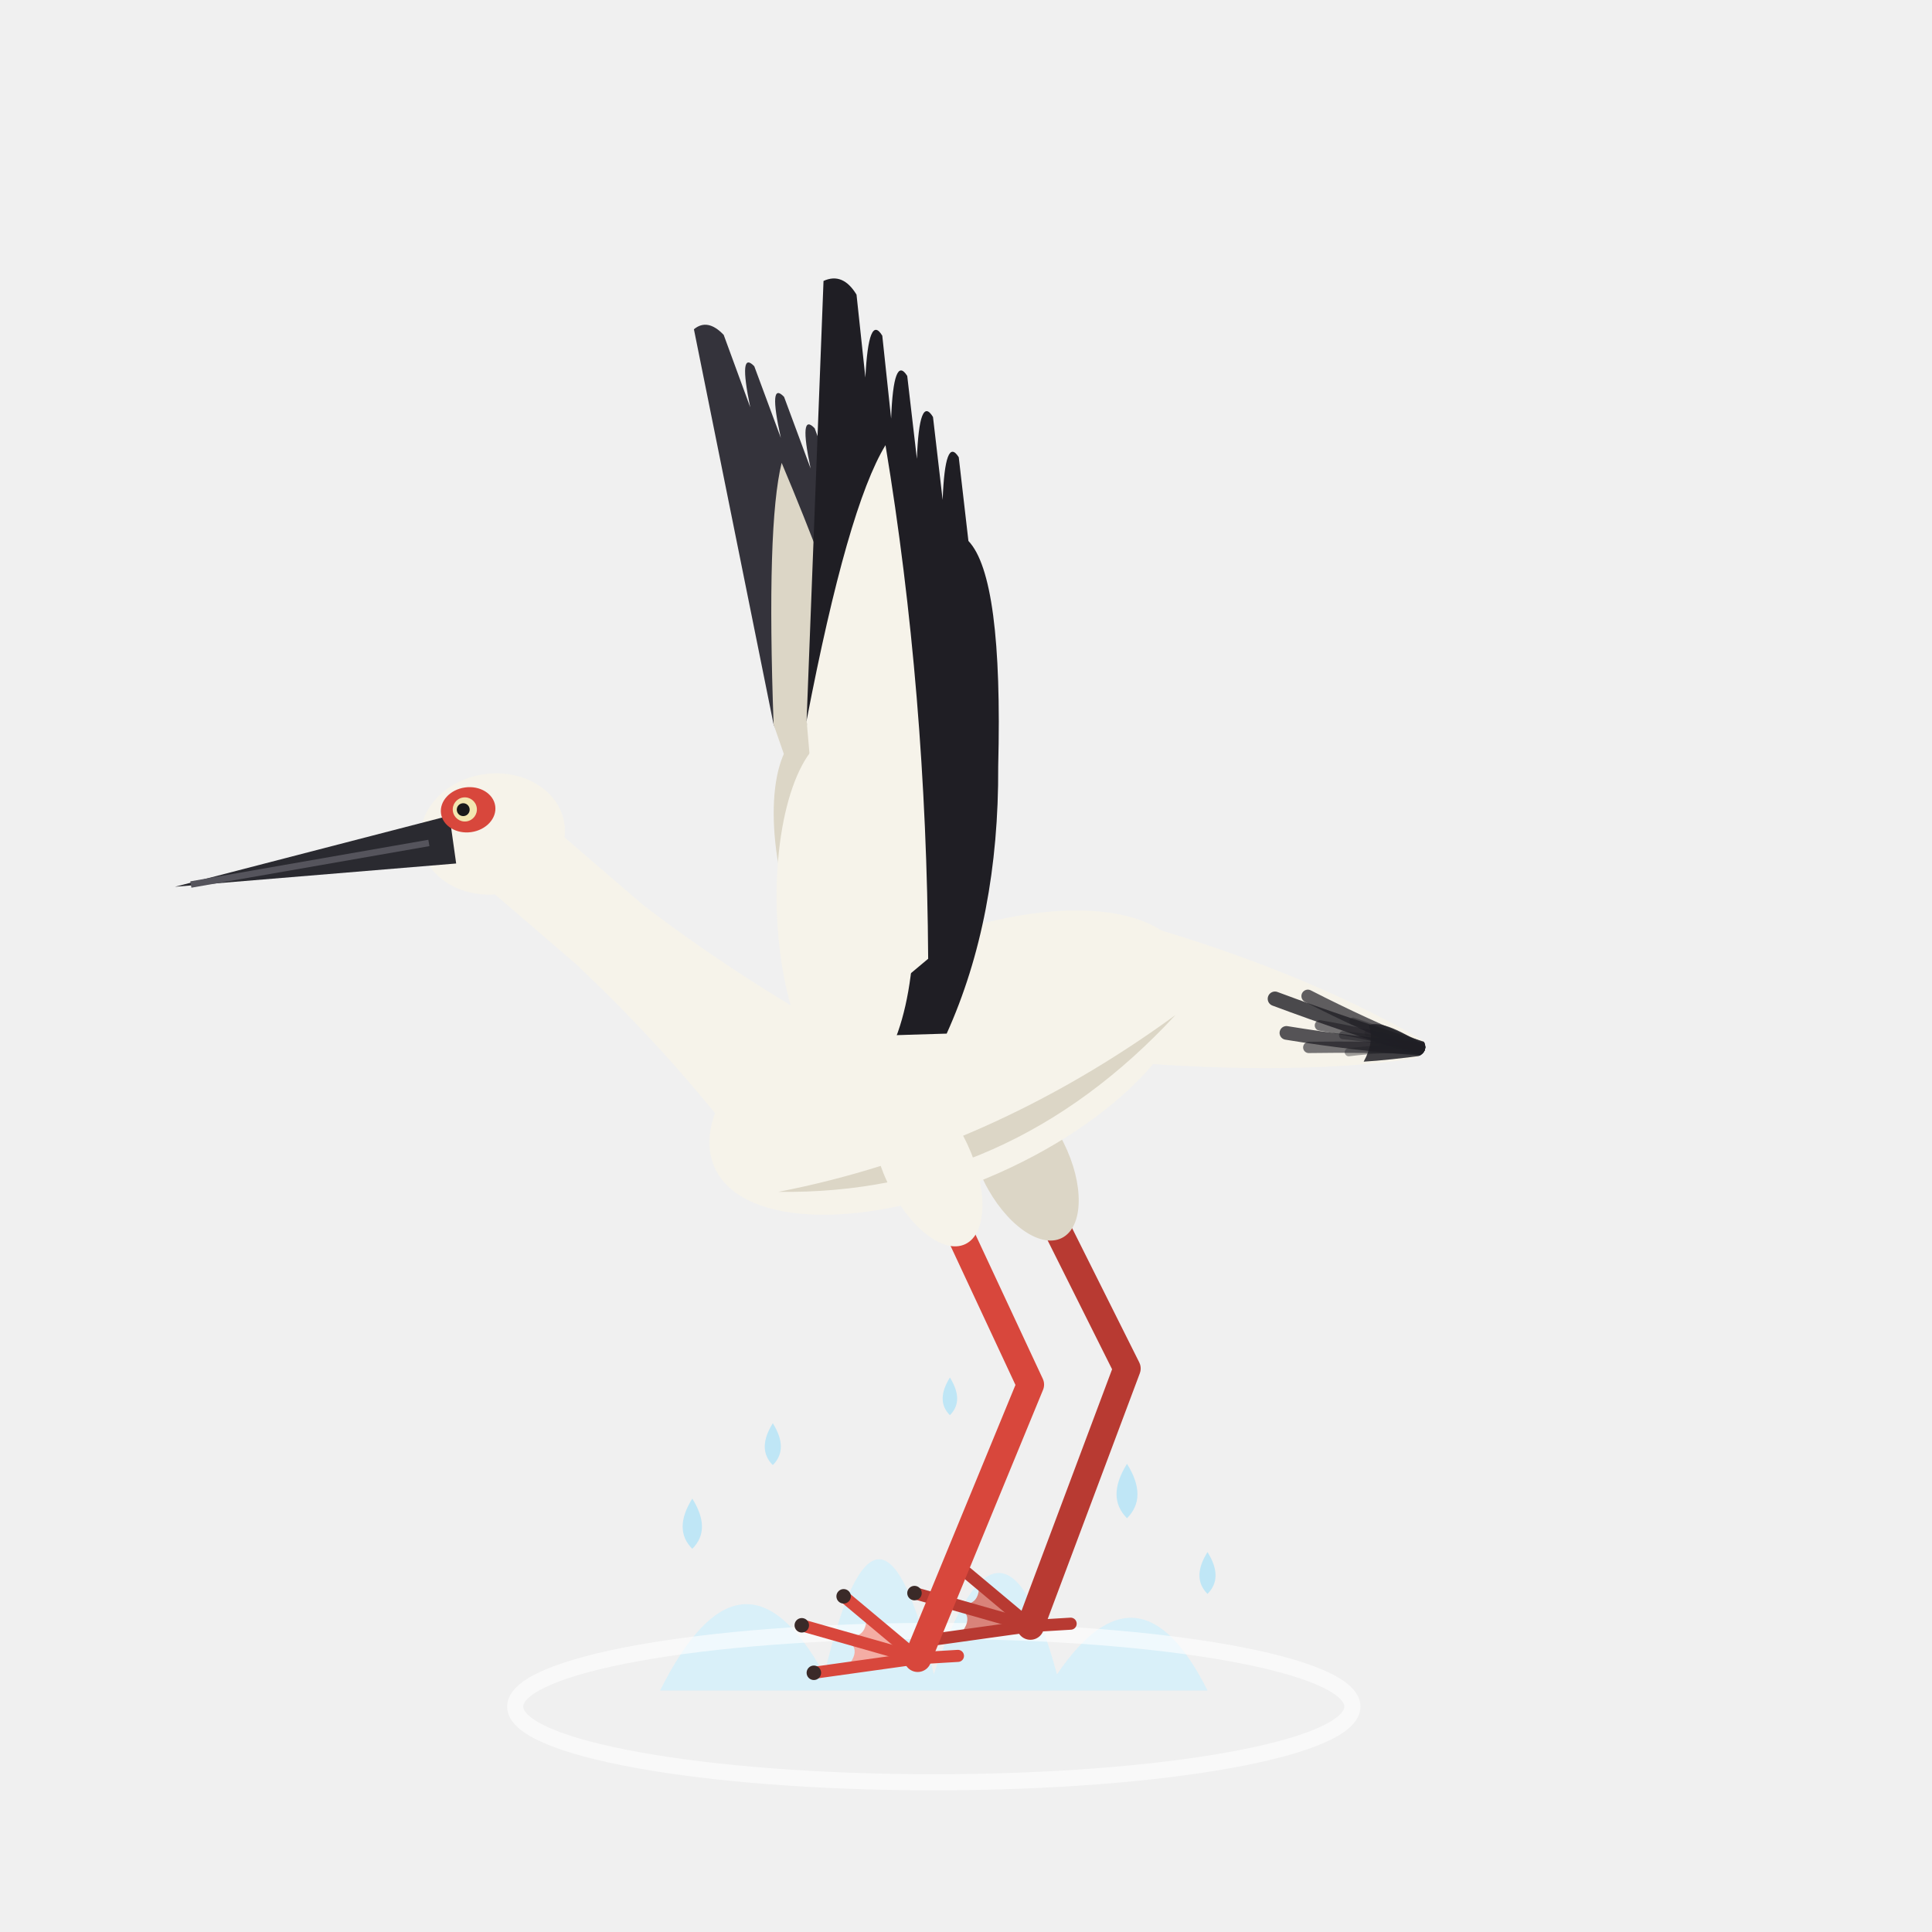
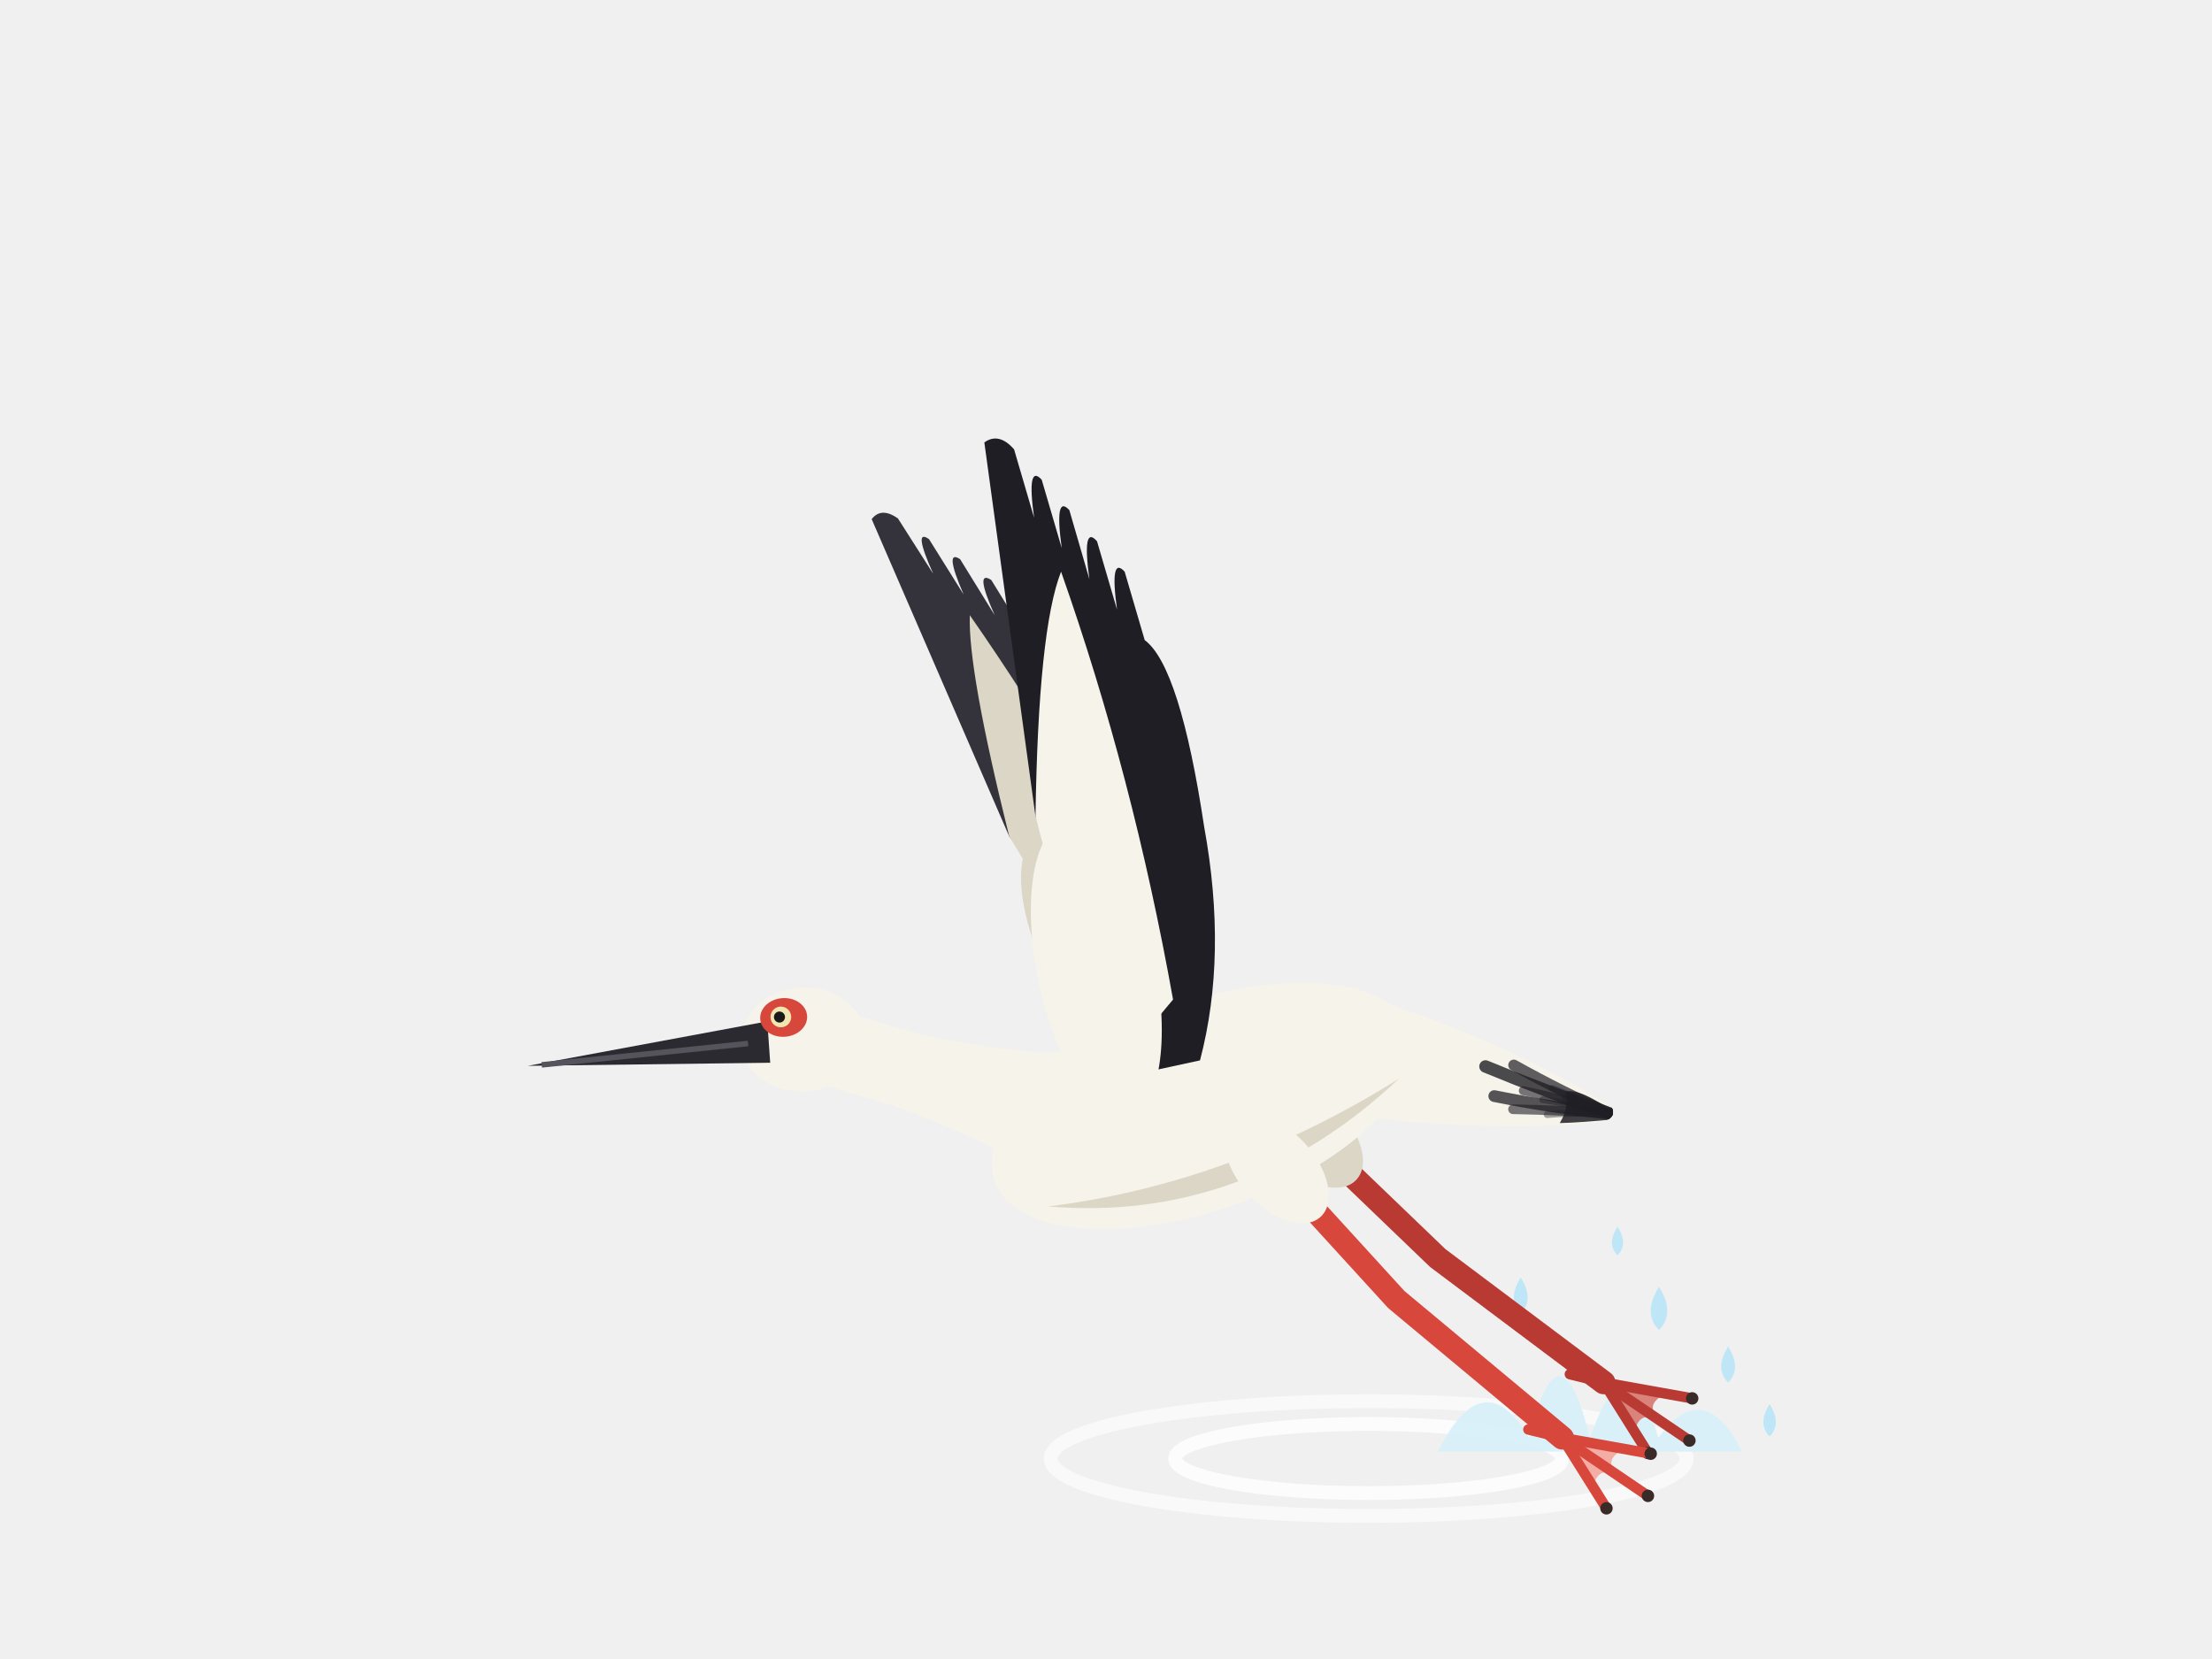
- <svg xmlns="http://www.w3.org/2000/svg" width="240" height="240" viewBox="0 -40 240 240">
-   <path d="M82 170 Q92.2 149.6 102.4 168 Q109.2 139.4 116 168 Q124.5 142.8 131.3 168 Q141.5 153 150 170 Z" fill="#d6f0fa" opacity=".9" />
-   <ellipse cx="116" cy="172" rx="52" ry="9.4" fill="none" stroke="#ffffff" stroke-width="2" opacity="0.6" />
-   <path d="M86 146.16 Q88.4 150 86 152.4 Q83.6 150 86 146.16 Z" fill="#bfe6f6" />
-   <path d="M96 136.8 Q98 140 96 142 Q94 140 96 136.8 Z" fill="#bfe6f6" />
-   <path d="M140 141.84 Q142.6 146 140 148.6 Q137.4 146 140 141.84 Z" fill="#bfe6f6" />
-   <path d="M150 152.8 Q152 156 150 158 Q148 156 150 152.8 Z" fill="#bfe6f6" />
-   <path d="M118 131.12 Q119.8 134 118 135.8 Q116.2 134 118 131.12 Z" fill="#bfe6f6" />
-   <path d="M126 102 L140 130 L128 162" stroke="#b83a32" stroke-width="3.4" fill="none" stroke-linecap="round" stroke-linejoin="round" />
-   <path d="M128 162 L119 163.3 Q121.9 160.3 117.6 159 Q121.9 160.3 121.6 156.6 Z" fill="#d9837a" />
-   <path d="M128 162 L115.1 163.8" stroke="#b83a32" stroke-width="1.5" stroke-linecap="round" />
-   <path d="M128 162 L113.6 157.9" stroke="#b83a32" stroke-width="1.5" stroke-linecap="round" />
-   <path d="M128 162 L118.8 154.3" stroke="#b83a32" stroke-width="1.5" stroke-linecap="round" />
-   <path d="M128 162 L133 161.7" stroke="#b83a32" stroke-width="1.5" stroke-linecap="round" />
-   <circle cx="115.1" cy="163.8" r=".9" fill="#3a2a28" />
-   <circle cx="113.6" cy="157.9" r=".9" fill="#3a2a28" />
-   <circle cx="118.8" cy="154.3" r=".9" fill="#3a2a28" />
-   <ellipse cx="127.2" cy="104.4" rx="10.5" ry="5.5" transform="rotate(63.4 127.2 104.4)" fill="#dcd6c6" />
-   <path d="M114 102 L128 132 L114 166" stroke="#d8473c" stroke-width="3.4" fill="none" stroke-linecap="round" stroke-linejoin="round" />
-   <path d="M114 166 L105 167.3 Q107.9 164.3 103.6 163 Q107.9 164.3 107.6 160.6 Z" fill="#f4ada4" />
-   <path d="M114 166 L101.1 167.8" stroke="#d8473c" stroke-width="1.5" stroke-linecap="round" />
-   <path d="M114 166 L99.6 161.9" stroke="#d8473c" stroke-width="1.5" stroke-linecap="round" />
-   <path d="M114 166 L104.8 158.3" stroke="#d8473c" stroke-width="1.5" stroke-linecap="round" />
-   <path d="M114 166 L119 165.7" stroke="#d8473c" stroke-width="1.5" stroke-linecap="round" />
-   <circle cx="101.1" cy="167.8" r=".9" fill="#3a2a28" />
-   <circle cx="99.6" cy="161.9" r=".9" fill="#3a2a28" />
-   <circle cx="104.8" cy="158.3" r=".9" fill="#3a2a28" />
-   <path d="M111.8 83 L96.1 50 L86.2 0.9 Q87.9 -0.5 89.9 1.6 L93.2 10.6 Q91.7 3.4 93.7 5.5 L97 14.4 Q95.4 7.2 97.4 9.3 L100.7 18.2 Q99.2 11.1 101.2 13.2 L104.5 22.1 Q102.9 14.9 105 17 L108.2 25.9 Q112.8 29.1 117.6 50.1 Q121.9 66.7 119.7 80.8 Z" fill="#34333b" />
-   <path d="M108 84.2 L96.1 50 Q95.2 25.2 97.1 17.5 Q108.2 43.8 115.7 73 Z" fill="#dcd6c6" />
-   <ellipse cx="106" cy="70" rx="20.2" ry="8.5" transform="rotate(-106 106 70)" fill="#dcd6c6" />
-   <path d="M103.2 87.8 Q90.5 80.6 79.2 71.9 L72 80.2 Q82.4 90 91.4 101.5 Z" fill="#f6f3ea" />
-   <circle cx="97.3" cy="94.7" r="9" fill="#f6f3ea" />
-   <path d="M97.289 94.653 Q79.2 79.1 61.2 63.6" stroke="#f6f3ea" stroke-width="11" stroke-linecap="round" fill="none" />
-   <g transform="translate(61.2 63.6) rotate(-8) scale(-1 1)">
+ <svg xmlns="http://www.w3.org/2000/svg" width="320" height="240" viewBox="-80 -40 320 240">
+   <ellipse cx="118" cy="171" rx="46" ry="8.3" fill="none" stroke="#ffffff" stroke-width="2" opacity="0.6" />
+   <ellipse cx="118" cy="171" rx="28" ry="5" fill="none" stroke="#ffffff" stroke-width="2" opacity="0.8" />
+   <path d="M128 170 Q134.6 156.8 141.2 168 Q145.6 150.2 150 168 Q155.5 152.4 159.9 168 Q166.5 159 172 170 Z" fill="#d6f0fa" opacity=".9" />
+   <path d="M160 146.16 Q162.4 150 160 152.4 Q157.6 150 160 146.16 Z" fill="#bfe6f6" />
+   <path d="M170 154.8 Q172 158 170 160 Q168 158 170 154.8 Z" fill="#bfe6f6" />
+   <path d="M140 144.8 Q142 148 140 150 Q138 148 140 144.8 Z" fill="#bfe6f6" />
+   <path d="M176 163.12 Q177.8 166 176 167.8 Q174.2 166 176 163.12 Z" fill="#bfe6f6" />
+   <path d="M154 137.44 Q155.6 140 154 141.6 Q152.4 140 154 137.44 Z" fill="#bfe6f6" />
+   <path d="M107.7 122.5 L128 142 L152 160" stroke="#b83a32" stroke-width="3.4" fill="none" stroke-linecap="round" stroke-linejoin="round" />
+   <path d="M152 160 L161 161.6 Q157.2 163.5 161 166 Q157.2 163.5 156.5 167.1 Z" fill="#d9837a" />
+   <path d="M152 160 L164.8 162.3" stroke="#b83a32" stroke-width="1.5" stroke-linecap="round" />
+   <path d="M152 160 L164.4 168.4" stroke="#b83a32" stroke-width="1.5" stroke-linecap="round" />
+   <path d="M152 160 L158.4 170.2" stroke="#b83a32" stroke-width="1.5" stroke-linecap="round" />
+   <path d="M152 160 L147.1 158.8" stroke="#b83a32" stroke-width="1.5" stroke-linecap="round" />
+   <circle cx="164.8" cy="162.3" r=".9" fill="#3a2a28" />
+   <circle cx="164.4" cy="168.4" r=".9" fill="#3a2a28" />
+   <circle cx="158.4" cy="170.2" r=".9" fill="#3a2a28" />
+   <ellipse cx="109.4" cy="124.2" rx="9.4" ry="5.5" transform="rotate(43.8 109.4 124.2)" fill="#dcd6c6" />
+   <path d="M103.1 127.3 L122 148 L146 168" stroke="#d8473c" stroke-width="3.4" fill="none" stroke-linecap="round" stroke-linejoin="round" />
+   <path d="M146 168 L155 169.6 Q151.2 171.5 155 174 Q151.2 171.5 150.5 175.1 Z" fill="#f4ada4" />
+   <path d="M146 168 L158.8 170.3" stroke="#d8473c" stroke-width="1.5" stroke-linecap="round" />
+   <path d="M146 168 L158.4 176.4" stroke="#d8473c" stroke-width="1.5" stroke-linecap="round" />
+   <path d="M146 168 L152.4 178.2" stroke="#d8473c" stroke-width="1.5" stroke-linecap="round" />
+   <path d="M146 168 L141.1 166.8" stroke="#d8473c" stroke-width="1.5" stroke-linecap="round" />
+   <circle cx="158.8" cy="170.3" r=".9" fill="#3a2a28" />
+   <circle cx="158.4" cy="176.4" r=".9" fill="#3a2a28" />
+   <circle cx="152.4" cy="178.2" r=".9" fill="#3a2a28" />
+   <path d="M88.3 110.1 L66 81 L46.1 35.1 Q47.5 33.3 49.9 35 L55 43 Q52 36.3 54.4 38 L59.4 46 Q56.5 39.3 58.9 40.9 L63.9 49 Q60.9 42.3 63.4 43.9 L68.4 52 Q65.4 45.3 67.8 46.9 L72.9 54.9 Q78 57.1 87.1 76.6 Q94.7 92 95.5 106.2 Z" fill="#34333b" />
+   <path d="M84.7 111.9 L66 81 Q60 56.9 60.3 49 Q76.6 72.4 90 99.4 Z" fill="#dcd6c6" />
+   <ellipse cx="79.8" cy="98.5" rx="20.2" ry="8.5" transform="rotate(-118 79.8 98.5)" fill="#dcd6c6" />
+   <path d="M75.7 112.6 Q63.8 112 52.5 109.5 L49.4 120 Q60.3 123.9 70.6 129.8 Z" fill="#f6f3ea" />
+   <circle cx="73.2" cy="121.2" r="9" fill="#f6f3ea" />
+   <path d="M73.154 121.202 Q54.7 115.8 36.2 110.4" stroke="#f6f3ea" stroke-width="11" stroke-linecap="round" fill="none" />
+   <g transform="translate(36.2 110.4) rotate(-4) scale(-1 1)">
    <ellipse cx="0" cy="0" rx="9" ry="7.5" fill="#f6f3ea" />
    <path d="M5 -3 L40 1 L5 3 Z" fill="#2a2a30" />
    <path d="M8 0 L38 1" stroke="#55545c" stroke-width=".8" />
    <ellipse cx="2.6" cy="-3.4" rx="3.4" ry="2.8" fill="#d8473c" />
    <circle cx="3" cy="-3.5" r="1.5" fill="#f2e6b0" />
    <circle cx="3.2" cy="-3.5" r=".8" fill="#1a1a1a" />
  </g>
-   <g transform="translate(118 92) rotate(-24)">
-     <g transform="rotate(32 24 1)">
+   <g transform="translate(94 120) rotate(-20)">
+     <g transform="rotate(30 24 1)">
      <defs>
        <clipPath id="tail">
          <path d="M20 -8 Q44 -5 61 2 Q62 3.4 60 4.4 Q44 9 20 10 Z" />
        </clipPath>
      </defs>
      <path d="M20 -8 Q44 -5 61 2 Q62 3.4 60 4.4 Q44 9 20 10 Z" fill="#f6f3ea" />
      <g clip-path="url(#tail)">
        <path d="M46 -1.5 Q53.5 1.1 61 3" stroke="#1f1e24" stroke-width="1.6" stroke-linecap="round" fill="none" opacity="0.7" />
        <path d="M52 0.8 Q56.5 1.6 61 3" stroke="#1f1e24" stroke-width="0.9" stroke-linecap="round" fill="none" opacity="0.4" />
        <path d="M42 -0.6 Q51.5 1.5 61 3" stroke="#1f1e24" stroke-width="1.8" stroke-linecap="round" fill="none" opacity="0.8" />
        <path d="M54 2 Q57.5 2.2 61 3" stroke="#1f1e24" stroke-width="0.8" stroke-linecap="round" fill="none" opacity="0.35" />
        <path d="M48 1.9 Q54.5 2.1 61 3" stroke="#1f1e24" stroke-width="1.3" stroke-linecap="round" fill="none" opacity="0.6" />
        <path d="M51 2.7 Q56 2.5 61 3" stroke="#1f1e24" stroke-width="1" stroke-linecap="round" fill="none" opacity="0.45" />
        <path d="M44 3.4 Q52.5 3.6 61 3" stroke="#1f1e24" stroke-width="1.7" stroke-linecap="round" fill="none" opacity="0.75" />
        <path d="M55 3.5 Q58 2.9 61 3" stroke="#1f1e24" stroke-width="0.8" stroke-linecap="round" fill="none" opacity="0.35" />
        <path d="M47 4.8 Q54 3.7 61 3" stroke="#1f1e24" stroke-width="1.4" stroke-linecap="round" fill="none" opacity="0.6" />
        <path d="M52 4.7 Q56.5 3.5 61 3" stroke="#1f1e24" stroke-width="1" stroke-linecap="round" fill="none" opacity="0.4" />
        <path d="M62 3 Q56 0 54 1 Q55 3 54 5.6 Q57 5 62 3.6 Z" fill="#1f1e24" opacity=".85" />
      </g>
    </g>
    <ellipse cx="0" cy="0" rx="32" ry="15" fill="#f6f3ea" />
    <path d="M-26 6 Q0 18 28 6 Q0 12 -26 6 Z" fill="#dcd6c6" />
  </g>
-   <ellipse cx="115.2" cy="104.5" rx="11.1" ry="5.5" transform="rotate(65 115.2 104.5)" fill="#f6f3ea" />
-   <path d="M107.6 88.7 L100.2 49.5 L102.3 -5.1 Q104.7 -6.2 106.4 -3.4 L107.5 6.9 Q107.9 -1.1 109.6 1.7 L110.7 12 Q111 4 112.7 6.7 L113.9 17 Q114.2 9 115.9 11.8 L117.1 22.1 Q117.4 14.1 119.1 16.8 L120.3 27.2 Q124.6 31.7 124 55.2 Q124.1 74 117.6 88.4 Z" fill="#1f1e24" />
-   <path d="M103.6 88.9 L100.2 49.5 Q105.3 23 110 15.3 Q115.1 46.1 115.3 79.1 Z" fill="#f6f3ea" />
-   <ellipse cx="105" cy="73" rx="21.8" ry="8.5" transform="rotate(-92 105 73)" fill="#f6f3ea" />
+   <ellipse cx="104.7" cy="129.1" rx="9.4" ry="5.5" transform="rotate(47.6 104.7 129.1)" fill="#f6f3ea" />
+   <path d="M83.9 115.5 L69.8 78.1 L62.4 24 Q64.5 22.5 66.7 25 L69.6 34.9 Q68.5 27 70.7 29.4 L73.6 39.3 Q72.5 31.4 74.7 33.8 L77.6 43.8 Q76.5 35.8 78.7 38.3 L81.6 48.2 Q80.5 40.3 82.7 42.7 L85.6 52.6 Q90.7 56.4 94.2 79.6 Q97.6 98.2 93.6 113.4 Z" fill="#1f1e24" />
+   <path d="M79.9 116.3 L69.8 78.1 Q70.2 51.1 73.5 42.7 Q83.9 72.2 89.7 104.6 Z" fill="#f6f3ea" />
+   <ellipse cx="78.6" cy="100.4" rx="21.8" ry="8.5" transform="rotate(-102 78.6 100.4)" fill="#f6f3ea" />
</svg>
